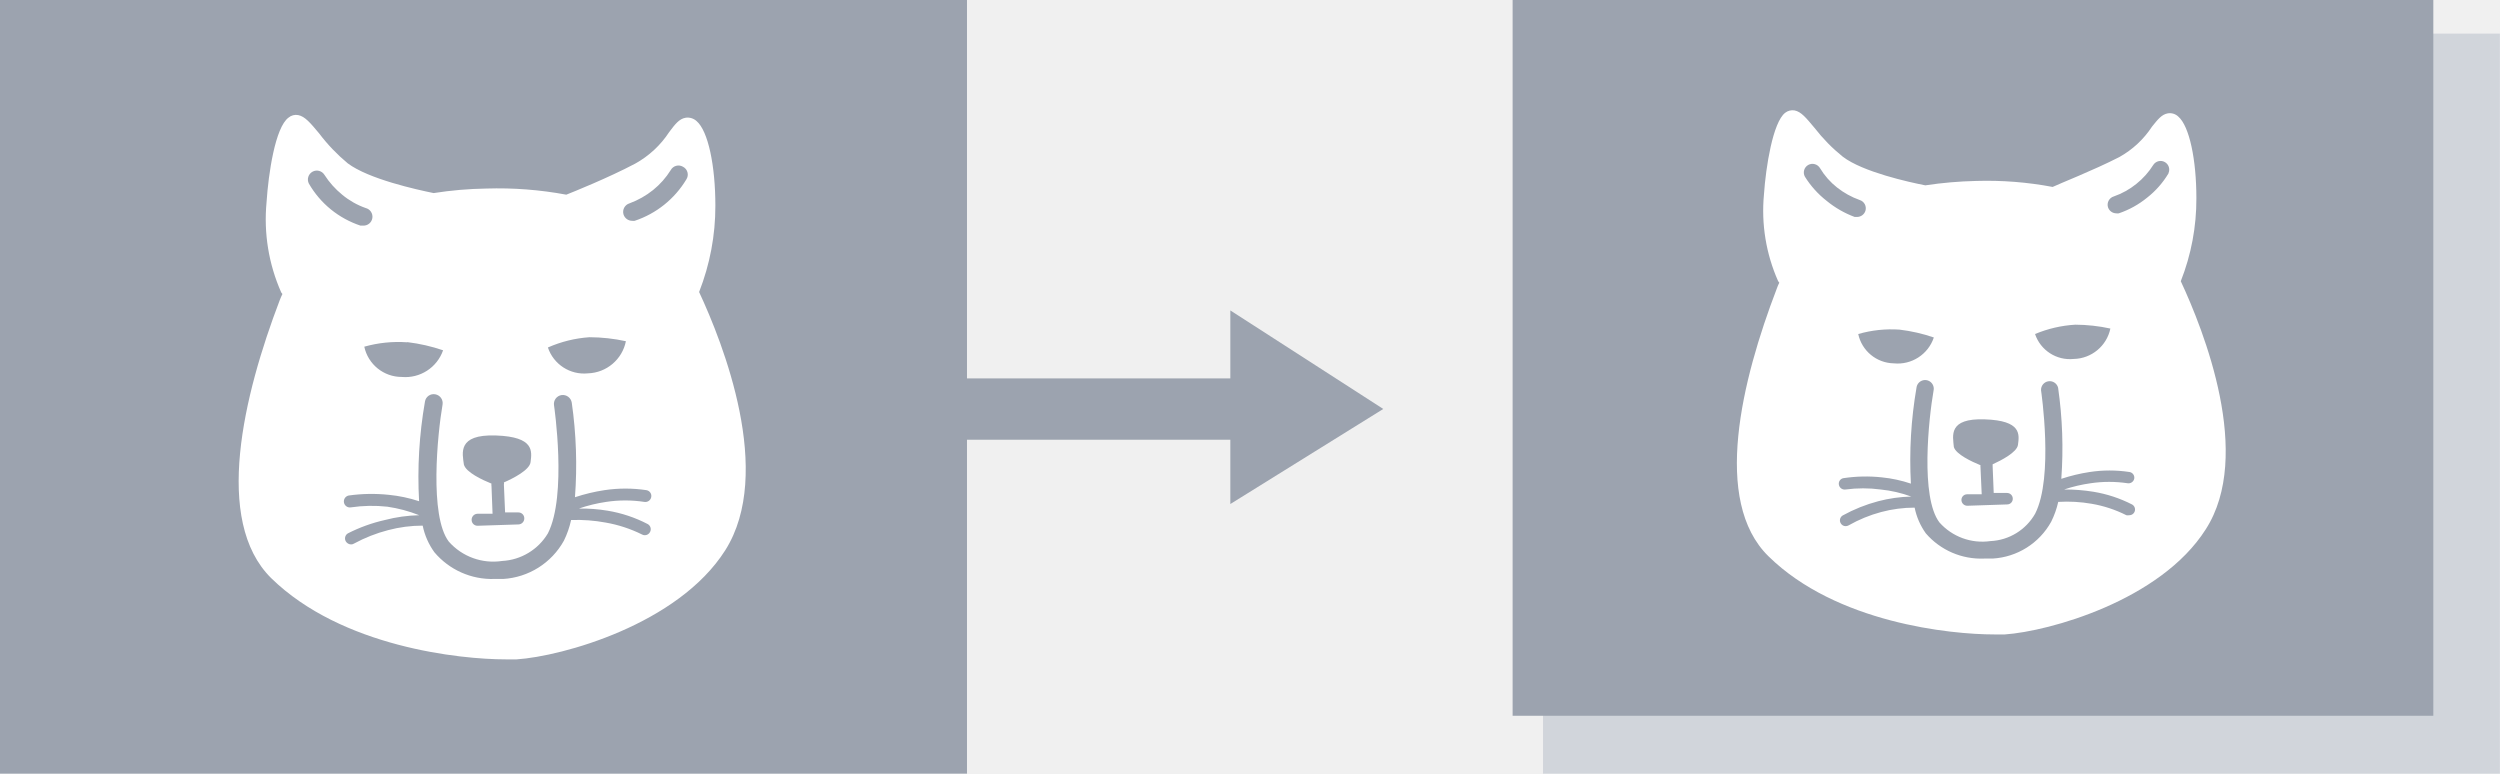
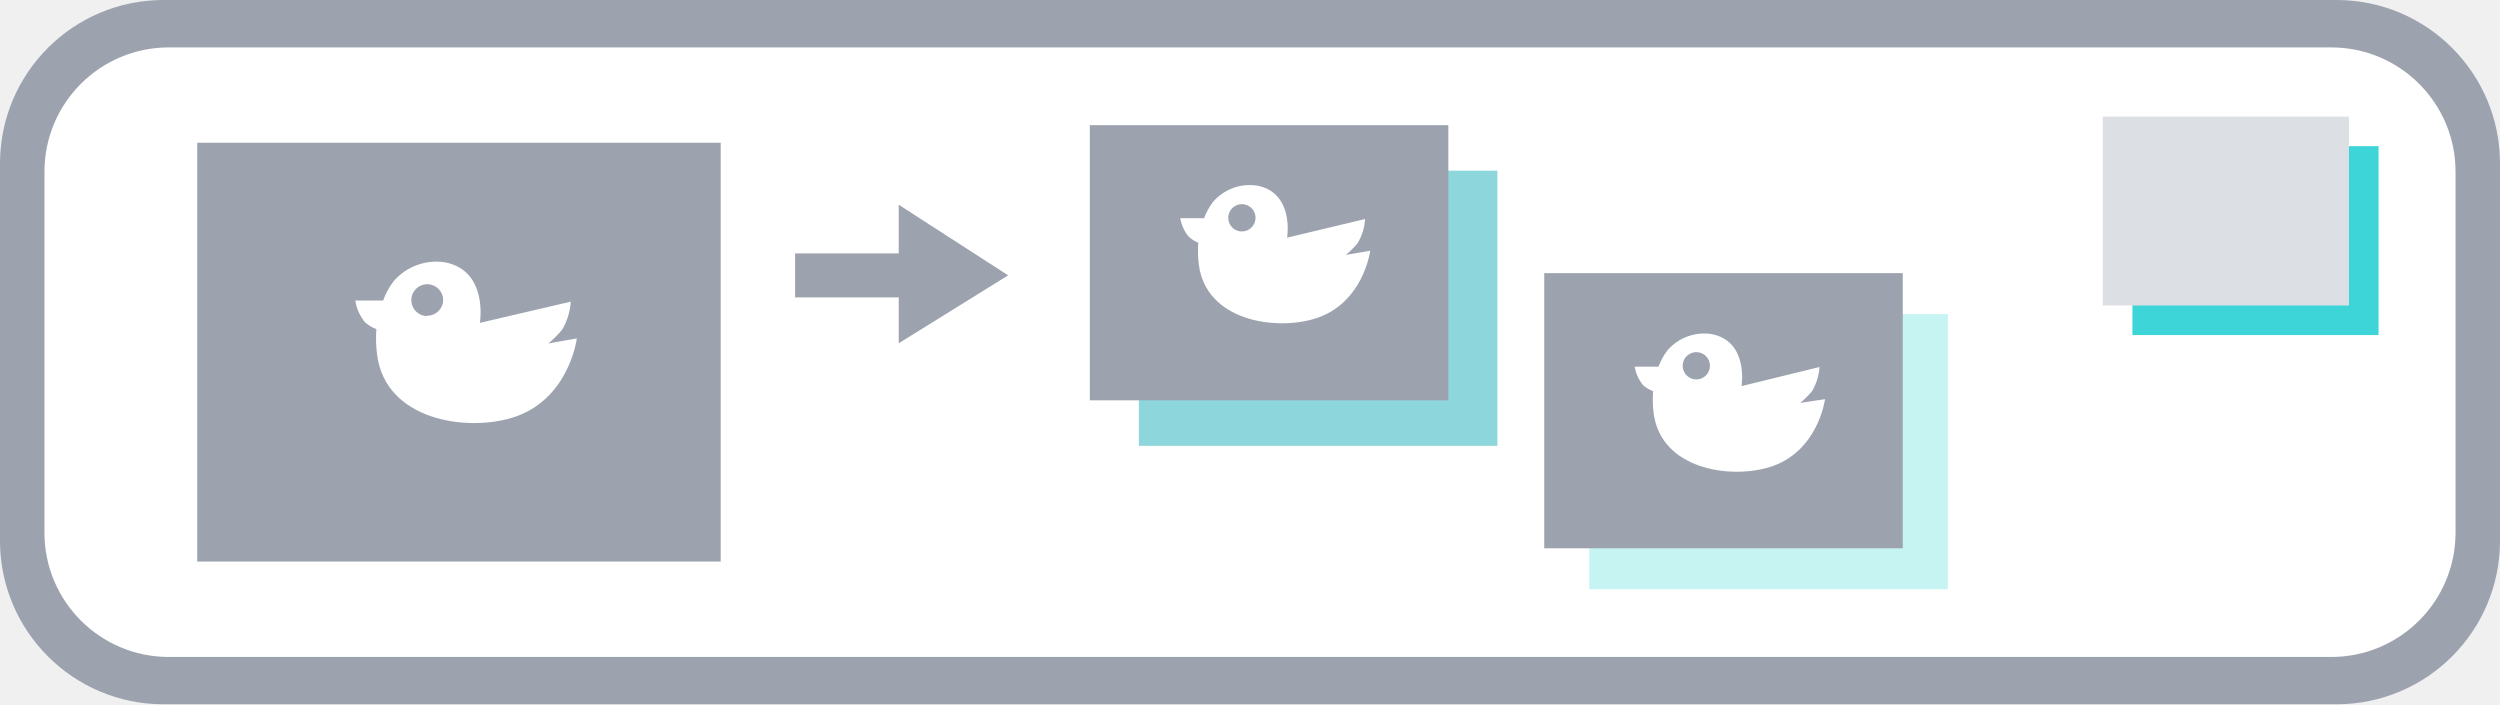
- <svg xmlns="http://www.w3.org/2000/svg" viewBox="0 0 187.49 58.02">
+ <svg xmlns="http://www.w3.org/2000/svg" viewBox="0 0 262.04 73.82">
  <defs>
-     <style>.cls-1{fill:#d1d5db;}.cls-2{fill:#9ca3af;}.cls-3{fill:#fff;}</style>
+     <style>.cls-1{fill:#9ca3af;}.cls-2{fill:#fff;}.cls-3{fill:#3dd5d8;}.cls-4{fill:#8dd6db;}.cls-5{fill:#c6f4f2;}.cls-6{fill:#dce0e5;}</style>
  </defs>
  <g id="レイヤー_2" data-name="レイヤー 2">
+     <g id="レイヤー_2-2" data-name="レイヤー 2">
+       <rect class="cls-1" width="262.04" height="73.82" rx="17.14" />
+       <rect class="cls-2" x="4.66" y="4.97" width="252.72" height="63.89" rx="13.03" />
+     </g>
    <g id="レイヤー_1-2" data-name="レイヤー 1">
-       <rect class="cls-1" x="115.72" y="2.52" width="71.76" height="55.5" />
-       <polygon class="cls-2" points="66.11 28.38 66.11 32.98 92.27 32.98 92.27 37.8 103.74 30.67 92.27 23.28 92.27 28.38 66.11 28.38" />
-       <rect class="cls-2" width="72.52" height="58.02" />
-       <path class="cls-3" d="M52.43,21.9a17.61,17.61,0,0,0,1.22-6.47c0-3-.54-5.61-1.41-6.35a1,1,0,0,0-.82-.25c-.49.08-.8.5-1.23,1.07a7.22,7.22,0,0,1-2.55,2.37c-2,1.06-4.69,2.14-5.17,2.33a27.91,27.91,0,0,0-6-.46,28.36,28.36,0,0,0-3.95.34c-1.27-.26-4.87-1.05-6.44-2.23A13.5,13.5,0,0,1,23.93,10c-.66-.79-1.06-1.27-1.57-1.37a.87.87,0,0,0-.72.19c-1,.73-1.51,4.2-1.65,6.35a13.53,13.53,0,0,0,1.1,6.76l.09.12c-.07.15-.14.3-.2.46-2.72,7.13-5,16.54-.64,20.85,5.29,5.17,14.18,6.09,17.57,6.09q.51,0,.84,0c3.42-.23,12.11-2.62,15.64-8.18C58.07,35.46,54.22,25.73,52.43,21.9Zm-8.22,3.39a13.08,13.08,0,0,1,2.73.3A3,3,0,0,1,44.09,28a2.86,2.86,0,0,1-3-1.94A9.27,9.27,0,0,1,44.21,25.29Zm-7,7.37c2.88.1,2.68,1.19,2.58,2-.07.59-1.31,1.22-2,1.52a.29.29,0,0,1,0,.16l.09,2.09,1,0h0a.44.44,0,0,1,.44.44.45.45,0,0,1-.43.46l-3.08.1h0a.44.44,0,0,1-.44-.44.45.45,0,0,1,.43-.46l1.14,0-.08-2.08a.38.38,0,0,1,0-.18c-.67-.27-1.92-.85-2.07-1.43C34.68,34,34.28,32.56,37.17,32.66Zm-6.65-7a13.21,13.21,0,0,1,2.67.61,3,3,0,0,1-3.1,2A2.87,2.87,0,0,1,27.32,26,9.39,9.39,0,0,1,30.52,25.67ZM23.16,13.76a.67.67,0,0,1,1.17-.65,6.34,6.34,0,0,0,1.33,1.49,5.72,5.72,0,0,0,1.76,1,.67.67,0,0,1-.2,1.32l-.19,0a7.08,7.08,0,0,1-2.21-1.21A7,7,0,0,1,23.16,13.76ZM45.57,38.3a10.09,10.09,0,0,1,3,1,.44.44,0,0,1,.18.6.44.44,0,0,1-.39.24.43.43,0,0,1-.22-.06,10,10,0,0,0-2.72-.89A11.81,11.81,0,0,0,42.83,39a6.72,6.72,0,0,1-.54,1.55,5.59,5.59,0,0,1-4.56,2.87c-.22,0-.44,0-.66,0a5.65,5.65,0,0,1-4.49-2,5.16,5.16,0,0,1-.88-2,10.11,10.11,0,0,0-2.6.34,11.34,11.34,0,0,0-2.54,1,.39.39,0,0,1-.23.07.47.47,0,0,1-.39-.22.44.44,0,0,1,.15-.61A11.83,11.83,0,0,1,28.86,39a11.11,11.11,0,0,1,2.58-.36A10.5,10.5,0,0,0,29.05,38a10.74,10.74,0,0,0-2.73.05.45.45,0,0,1-.16-.89,12.38,12.38,0,0,1,3-.05,10.52,10.52,0,0,1,2.27.48,32.8,32.8,0,0,1,.44-7.47.66.66,0,0,1,.77-.55.67.67,0,0,1,.55.77c-.38,2.21-1,8.36.47,10.28a4.45,4.45,0,0,0,4,1.45A4.26,4.26,0,0,0,41.09,40c1.45-2.84.47-9.53.46-9.6a.67.67,0,0,1,.56-.77.68.68,0,0,1,.77.57,32.75,32.75,0,0,1,.24,7.09,13.58,13.58,0,0,1,2.21-.53,10.57,10.57,0,0,1,3.15,0,.44.44,0,0,1,.36.52.45.45,0,0,1-.52.36,9.52,9.52,0,0,0-2.86,0,11.33,11.33,0,0,0-2.05.5A11.85,11.85,0,0,1,45.57,38.3Zm5.9-24.84a7.15,7.15,0,0,1-3.87,3.1.63.63,0,0,1-.19,0,.68.68,0,0,1-.65-.48.67.67,0,0,1,.45-.83,6.32,6.32,0,0,0,1.77-1,6,6,0,0,0,1.32-1.49.66.66,0,0,1,.91-.26A.66.66,0,0,1,51.47,13.46Z" />
-       <rect class="cls-2" x="113.44" width="69.05" height="53.68" />
-       <path class="cls-3" d="M163.55,21.09a16.78,16.78,0,0,0,1.17-6.23c0-2.88-.52-5.4-1.36-6.12a.92.92,0,0,0-.78-.24c-.47.08-.77.48-1.19,1a7,7,0,0,1-2.45,2.28c-1.95,1-4.51,2-5,2.24a26.51,26.51,0,0,0-5.74-.45,29.87,29.87,0,0,0-3.81.33c-1.22-.24-4.69-1-6.19-2.15a12.88,12.88,0,0,1-2.11-2.15c-.64-.76-1-1.22-1.51-1.32a.9.9,0,0,0-.7.18c-.92.71-1.45,4.05-1.59,6.12a13,13,0,0,0,1.06,6.5,1.25,1.25,0,0,0,.09.12,3.57,3.57,0,0,0-.19.45c-2.63,6.86-4.86,15.92-.62,20.07,5.09,5,13.66,5.86,16.92,5.86.33,0,.6,0,.81,0,3.3-.23,11.66-2.53,15.06-7.88C169,34.14,165.27,24.78,163.55,21.09Zm-7.91,3.26a12.63,12.63,0,0,1,2.63.29,2.87,2.87,0,0,1-2.75,2.28,2.76,2.76,0,0,1-2.9-1.87A9.22,9.22,0,0,1,155.64,24.35Zm-6.79,7.1c2.78.09,2.59,1.14,2.49,1.91-.07.56-1.26,1.17-1.9,1.46a.83.83,0,0,1,0,.15l.08,2,1,0h0a.43.43,0,0,1,.43.42.42.42,0,0,1-.42.44l-3,.1h0a.44.44,0,0,1-.43-.42.42.42,0,0,1,.42-.44l1.1,0-.09-2a.57.57,0,0,1,0-.18c-.64-.26-1.85-.82-2-1.37C146.46,32.69,146.08,31.35,148.85,31.45Zm-6.4-6.73a12.43,12.43,0,0,1,2.58.59,2.86,2.86,0,0,1-3,1.94,2.78,2.78,0,0,1-2.67-2.2A9,9,0,0,1,142.45,24.72Zm-7.09-11.47a.65.65,0,0,1,.25-.88.66.66,0,0,1,.89.25,5.33,5.33,0,0,0,1.27,1.44,6,6,0,0,0,1.7.94.65.65,0,0,1,.43.81.66.66,0,0,1-.62.46l-.19,0A7.36,7.36,0,0,1,137,15.07,7,7,0,0,1,135.36,13.25ZM157,36.88a9.87,9.87,0,0,1,2.89.95.43.43,0,0,1-.21.81.54.54,0,0,1-.21,0,9.23,9.23,0,0,0-2.61-.86,10.81,10.81,0,0,0-2.5-.14,6.55,6.55,0,0,1-.53,1.49,5.37,5.37,0,0,1-4.39,2.76l-.63,0A5.47,5.47,0,0,1,144.43,40a5,5,0,0,1-.84-1.93,9.77,9.77,0,0,0-2.51.33,10.4,10.4,0,0,0-2.44,1,.46.46,0,0,1-.22.06.42.42,0,0,1-.37-.21.43.43,0,0,1,.14-.59,11.74,11.74,0,0,1,2.67-1.07,10.7,10.7,0,0,1,2.48-.35,9.46,9.46,0,0,0-2.3-.53,10,10,0,0,0-2.63,0,.44.44,0,0,1-.5-.35.42.42,0,0,1,.34-.5,11.27,11.27,0,0,1,2.88-.06,9.89,9.89,0,0,1,2.18.47,32.11,32.11,0,0,1,.42-7.2.65.65,0,1,1,1.28.22c-.37,2.12-1,8,.44,9.89a4.3,4.3,0,0,0,3.82,1.4,4.07,4.07,0,0,0,3.36-2.06c1.4-2.74.45-9.18.44-9.25a.65.65,0,0,1,1.28-.19,31.77,31.77,0,0,1,.24,6.83,13,13,0,0,1,2.12-.51,9.85,9.85,0,0,1,3,0,.43.43,0,0,1,.35.5.44.44,0,0,1-.51.34,9.4,9.4,0,0,0-2.75,0,11.15,11.15,0,0,0-2,.47A13.11,13.11,0,0,1,157,36.88ZM162.63,13a6.63,6.63,0,0,1-1.6,1.82A6.82,6.82,0,0,1,158.9,16a.58.58,0,0,1-.19,0,.66.66,0,0,1-.62-.46.65.65,0,0,1,.44-.81,5.63,5.63,0,0,0,1.69-.94,5.73,5.73,0,0,0,1.28-1.44.65.65,0,0,1,1.13.63Z" />
+       <rect class="cls-3" x="223.51" y="15.32" width="25.8" height="19.8" />
+       <rect class="cls-4" x="119.37" y="17.89" width="37.58" height="28.84" />
+       <rect class="cls-5" x="166.58" y="32.92" width="37.58" height="28.84" />
+       <rect class="cls-1" x="114.23" y="13.12" width="37.58" height="28.84" />
+       <polygon class="cls-1" points="83.34 26.56 83.34 31.17 94.2 31.17 94.2 35.98 105.67 28.86 94.2 21.46 94.2 26.56 83.34 26.56" />
+       <rect class="cls-1" x="20.67" y="14.96" width="54.87" height="43.9" />
+       <path class="cls-2" d="M57.48,36a11.76,11.76,0,0,0,1.44-1.44,6.51,6.51,0,0,0,.9-2.94L50.3,33.84s.91-5.44-3.63-6.34a5.9,5.9,0,0,0-5.43,2,7.49,7.49,0,0,0-1.08,2H37.24a4.75,4.75,0,0,0,1,2.26,3.8,3.8,0,0,0,1.21.74,13.2,13.2,0,0,0,.08,2.71c.9,6.8,9.26,8.06,14.13,6.58,6-1.82,6.8-8.32,6.8-8.32Zm-12.7-2.87a1.67,1.67,0,1,1,1.67-1.66A1.66,1.66,0,0,1,44.78,33.09Z" />
+       <path class="cls-2" d="M141.07,26.72a9.91,9.91,0,0,0,1.23-1.23,5.52,5.52,0,0,0,.78-2.53l-8.17,1.95s.78-4.67-3.11-5.45a5.08,5.08,0,0,0-4.66,1.71,6.43,6.43,0,0,0-.93,1.7h-2.5a4.07,4.07,0,0,0,.89,1.94,3.19,3.19,0,0,0,1,.63,11.54,11.54,0,0,0,.06,2.33c.78,5.83,7.94,6.91,12.13,5.64,5.12-1.56,5.83-7.13,5.83-7.13Zm-10.89-2.46a1.43,1.43,0,1,1,1.42-1.43A1.43,1.43,0,0,1,130.18,24.26Z" />
+       <rect class="cls-1" x="161.86" y="28.63" width="37.58" height="28.84" />
+       <rect class="cls-6" x="220.41" y="12.22" width="25.8" height="19.8" />
+       <path class="cls-2" d="M188.7,42.23A10.71,10.71,0,0,0,189.93,41a5.65,5.65,0,0,0,.78-2.53l-8.17,2s.78-4.67-3.11-5.45a5.08,5.08,0,0,0-4.66,1.71,6.43,6.43,0,0,0-.93,1.7h-2.5a4.12,4.12,0,0,0,.88,1.94,3.23,3.23,0,0,0,1.05.63,11.54,11.54,0,0,0,.06,2.33c.78,5.83,7.94,6.91,12.12,5.64,5.13-1.56,5.84-7.13,5.84-7.13Zm-10.89-2.46a1.43,1.43,0,1,1,1.42-1.43A1.43,1.43,0,0,1,177.81,39.77Z" />
    </g>
  </g>
</svg>
